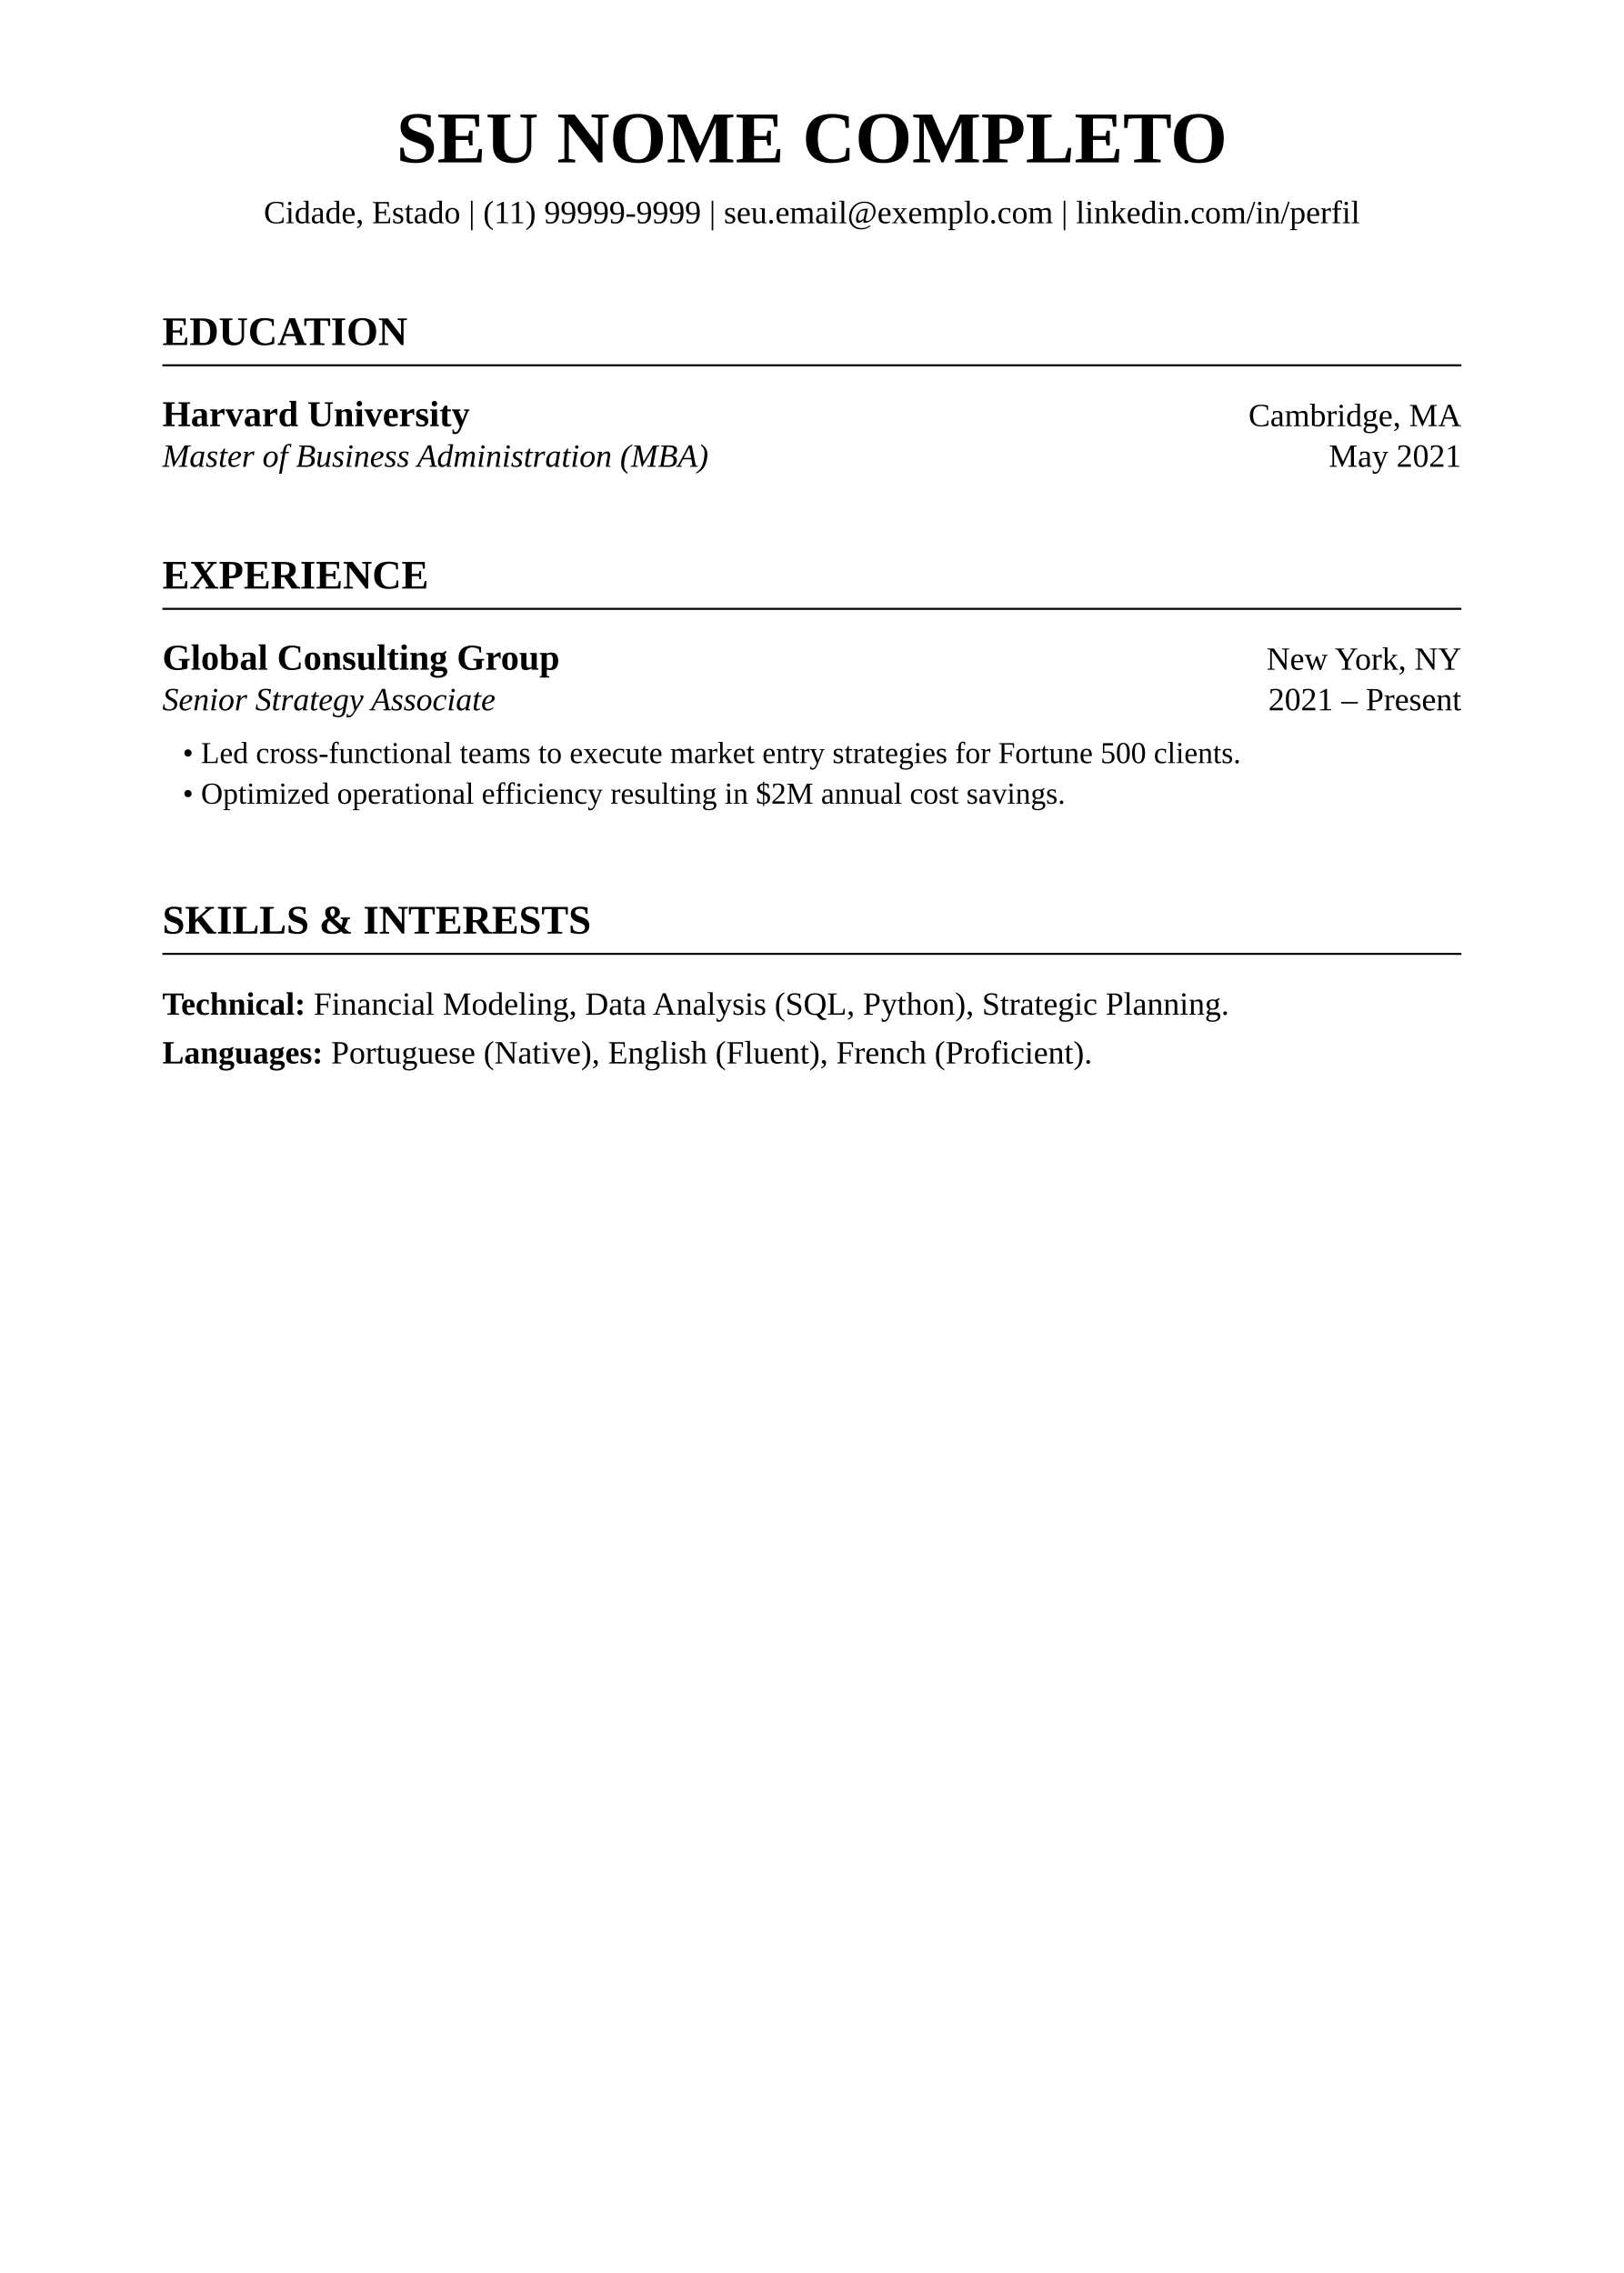
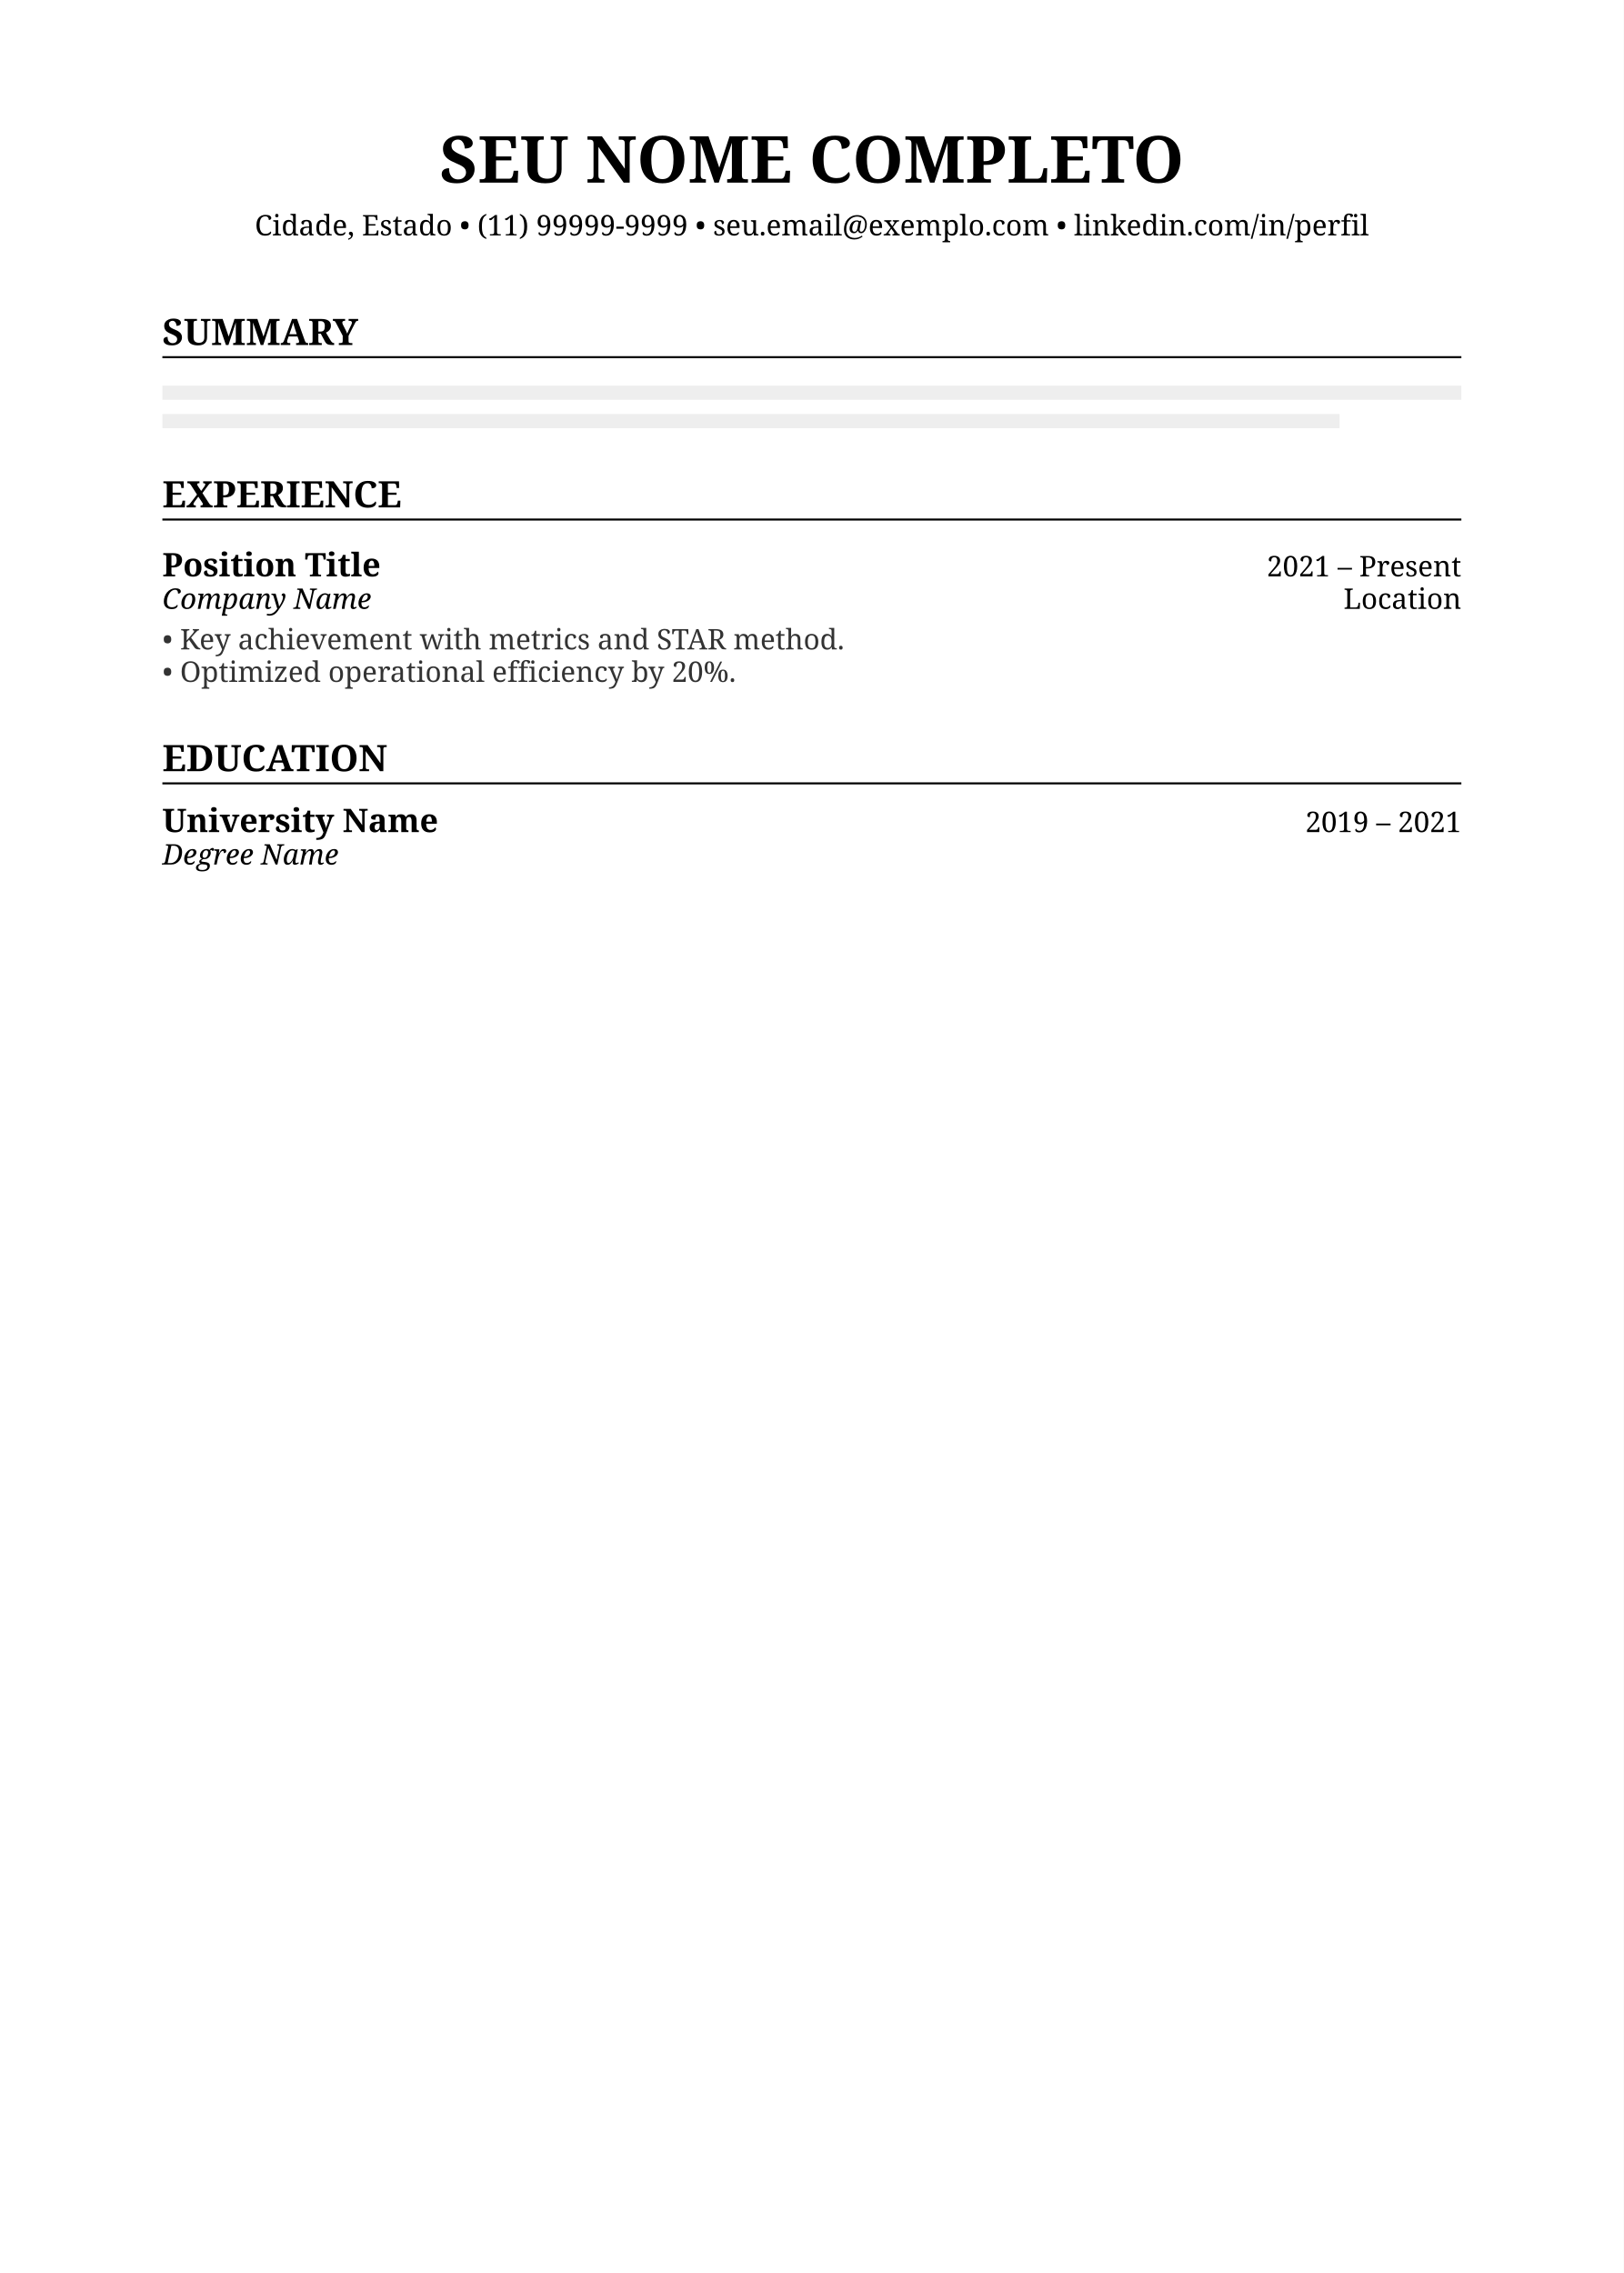
<svg xmlns="http://www.w3.org/2000/svg" width="400" height="560" viewBox="0 0 400 560" fill="none">
  <rect width="400" height="560" fill="white" />
-   <text x="200" y="40" font-family="'Times New Roman', Times, serif" font-size="18" font-weight="bold" text-anchor="middle" fill="black">SEU NOME COMPLETO</text>
-   <text x="200" y="55" font-family="'Times New Roman', Times, serif" font-size="8" text-anchor="middle" fill="black">Cidade, Estado | (11) 99999-9999 | seu.email@exemplo.com | linkedin.com/in/perfil</text>
-   <text x="40" y="85" font-family="'Times New Roman', Times, serif" font-size="10" font-weight="bold" fill="black">EDUCATION</text>
-   <line x1="40" y1="90" x2="360" y2="90" stroke="black" stroke-width="0.5" />
-   <text x="40" y="105" font-family="'Times New Roman', Times, serif" font-size="9" font-weight="bold" fill="black">Harvard University</text>
-   <text x="360" y="105" font-family="'Times New Roman', Times, serif" font-size="8" text-anchor="end" fill="black">Cambridge, MA</text>
-   <text x="40" y="115" font-family="'Times New Roman', Times, serif" font-size="8" font-style="italic" fill="black">Master of Business Administration (MBA)</text>
-   <text x="360" y="115" font-family="'Times New Roman', Times, serif" font-size="8" text-anchor="end" fill="black">May 2021</text>
-   <text x="40" y="145" font-family="'Times New Roman', Times, serif" font-size="10" font-weight="bold" fill="black">EXPERIENCE</text>
-   <line x1="40" y1="150" x2="360" y2="150" stroke="black" stroke-width="0.5" />
-   <text x="40" y="165" font-family="'Times New Roman', Times, serif" font-size="9" font-weight="bold" fill="black">Global Consulting Group</text>
-   <text x="360" y="165" font-family="'Times New Roman', Times, serif" font-size="8" text-anchor="end" fill="black">New York, NY</text>
-   <text x="40" y="175" font-family="'Times New Roman', Times, serif" font-size="8" font-style="italic" fill="black">Senior Strategy Associate</text>
-   <text x="360" y="175" font-family="'Times New Roman', Times, serif" font-size="8" text-anchor="end" fill="black">2021 – Present</text>
-   <text x="45" y="188" font-family="'Times New Roman', Times, serif" font-size="7.5" fill="black">• Led cross-functional teams to execute market entry strategies for Fortune 500 clients.</text>
-   <text x="45" y="198" font-family="'Times New Roman', Times, serif" font-size="7.5" fill="black">• Optimized operational efficiency resulting in $2M annual cost savings.</text>
-   <text x="40" y="230" font-family="'Times New Roman', Times, serif" font-size="10" font-weight="bold" fill="black">SKILLS &amp; INTERESTS</text>
-   <line x1="40" y1="235" x2="360" y2="235" stroke="black" stroke-width="0.5" />
-   <text x="40" y="250" font-family="'Times New Roman', Times, serif" font-size="8" fill="black">
-     <tspan font-weight="bold">Technical:</tspan> Financial Modeling, Data Analysis (SQL, Python), Strategic Planning.</text>
-   <text x="40" y="262" font-family="'Times New Roman', Times, serif" font-size="8" fill="black">
-     <tspan font-weight="bold">Languages:</tspan> Portuguese (Native), English (Fluent), French (Proficient).</text>
+   <text x="200" y="45" font-family="'Georgia', serif" font-size="16" font-weight="bold" text-anchor="middle" fill="black">SEU NOME COMPLETO</text>
+   <text x="200" y="58" font-family="'Georgia', serif" font-size="7" text-anchor="middle" fill="black">Cidade, Estado • (11) 99999-9999 • seu.email@exemplo.com • linkedin.com/in/perfil</text>
+   <text x="40" y="85" font-family="'Georgia', serif" font-size="9" font-weight="bold" fill="black">SUMMARY</text>
+   <line x1="40" y1="88" x2="360" y2="88" stroke="black" stroke-width="0.5" />
+   <rect x="40" y="95" width="320" height="3.5" fill="#EEEEEE" />
+   <rect x="40" y="102" width="290" height="3.5" fill="#EEEEEE" />
+   <text x="40" y="125" font-family="'Georgia', serif" font-size="9" font-weight="bold" fill="black">EXPERIENCE</text>
+   <line x1="40" y1="128" x2="360" y2="128" stroke="black" stroke-width="0.5" />
+   <text x="40" y="142" font-family="'Georgia', serif" font-size="8" font-weight="bold" fill="black">Position Title</text>
+   <text x="360" y="142" font-family="'Georgia', serif" font-size="7" text-anchor="end" fill="black">2021 – Present</text>
+   <text x="40" y="150" font-family="'Georgia', serif" font-size="7" font-style="italic" fill="black">Company Name</text>
+   <text x="360" y="150" font-family="'Georgia', serif" font-size="7" text-anchor="end" fill="black">Location</text>
+   <text x="40" y="160" font-family="'Georgia', serif" font-size="7" fill="#333333">• Key achievement with metrics and STAR method.</text>
+   <text x="40" y="168" font-family="'Georgia', serif" font-size="7" fill="#333333">• Optimized operational efficiency by 20%.</text>
+   <text x="40" y="190" font-family="'Georgia', serif" font-size="9" font-weight="bold" fill="black">EDUCATION</text>
+   <line x1="40" y1="193" x2="360" y2="193" stroke="black" stroke-width="0.5" />
+   <text x="40" y="205" font-family="'Georgia', serif" font-size="8" font-weight="bold" fill="black">University Name</text>
+   <text x="360" y="205" font-family="'Georgia', serif" font-size="7" text-anchor="end" fill="black">2019 – 2021</text>
+   <text x="40" y="213" font-family="'Georgia', serif" font-size="7" font-style="italic" fill="black">Degree Name</text>
</svg>
